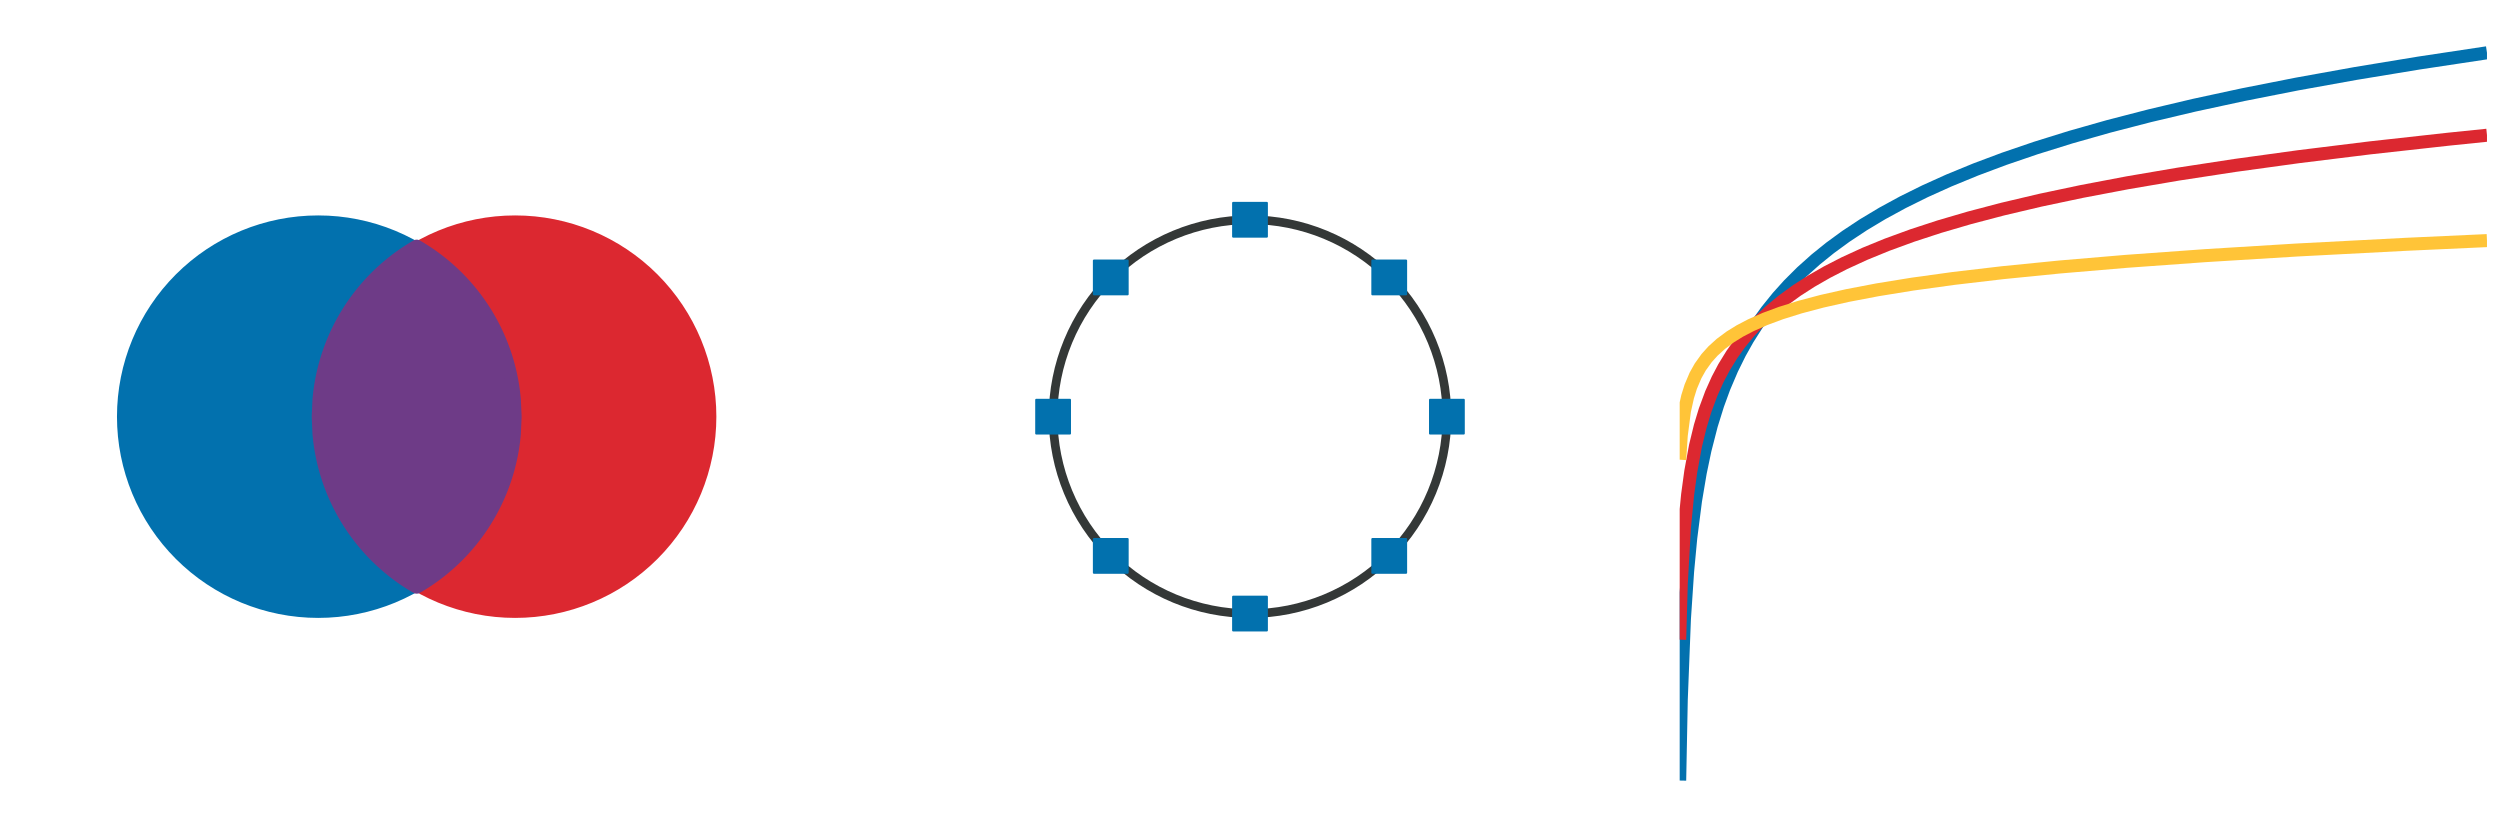
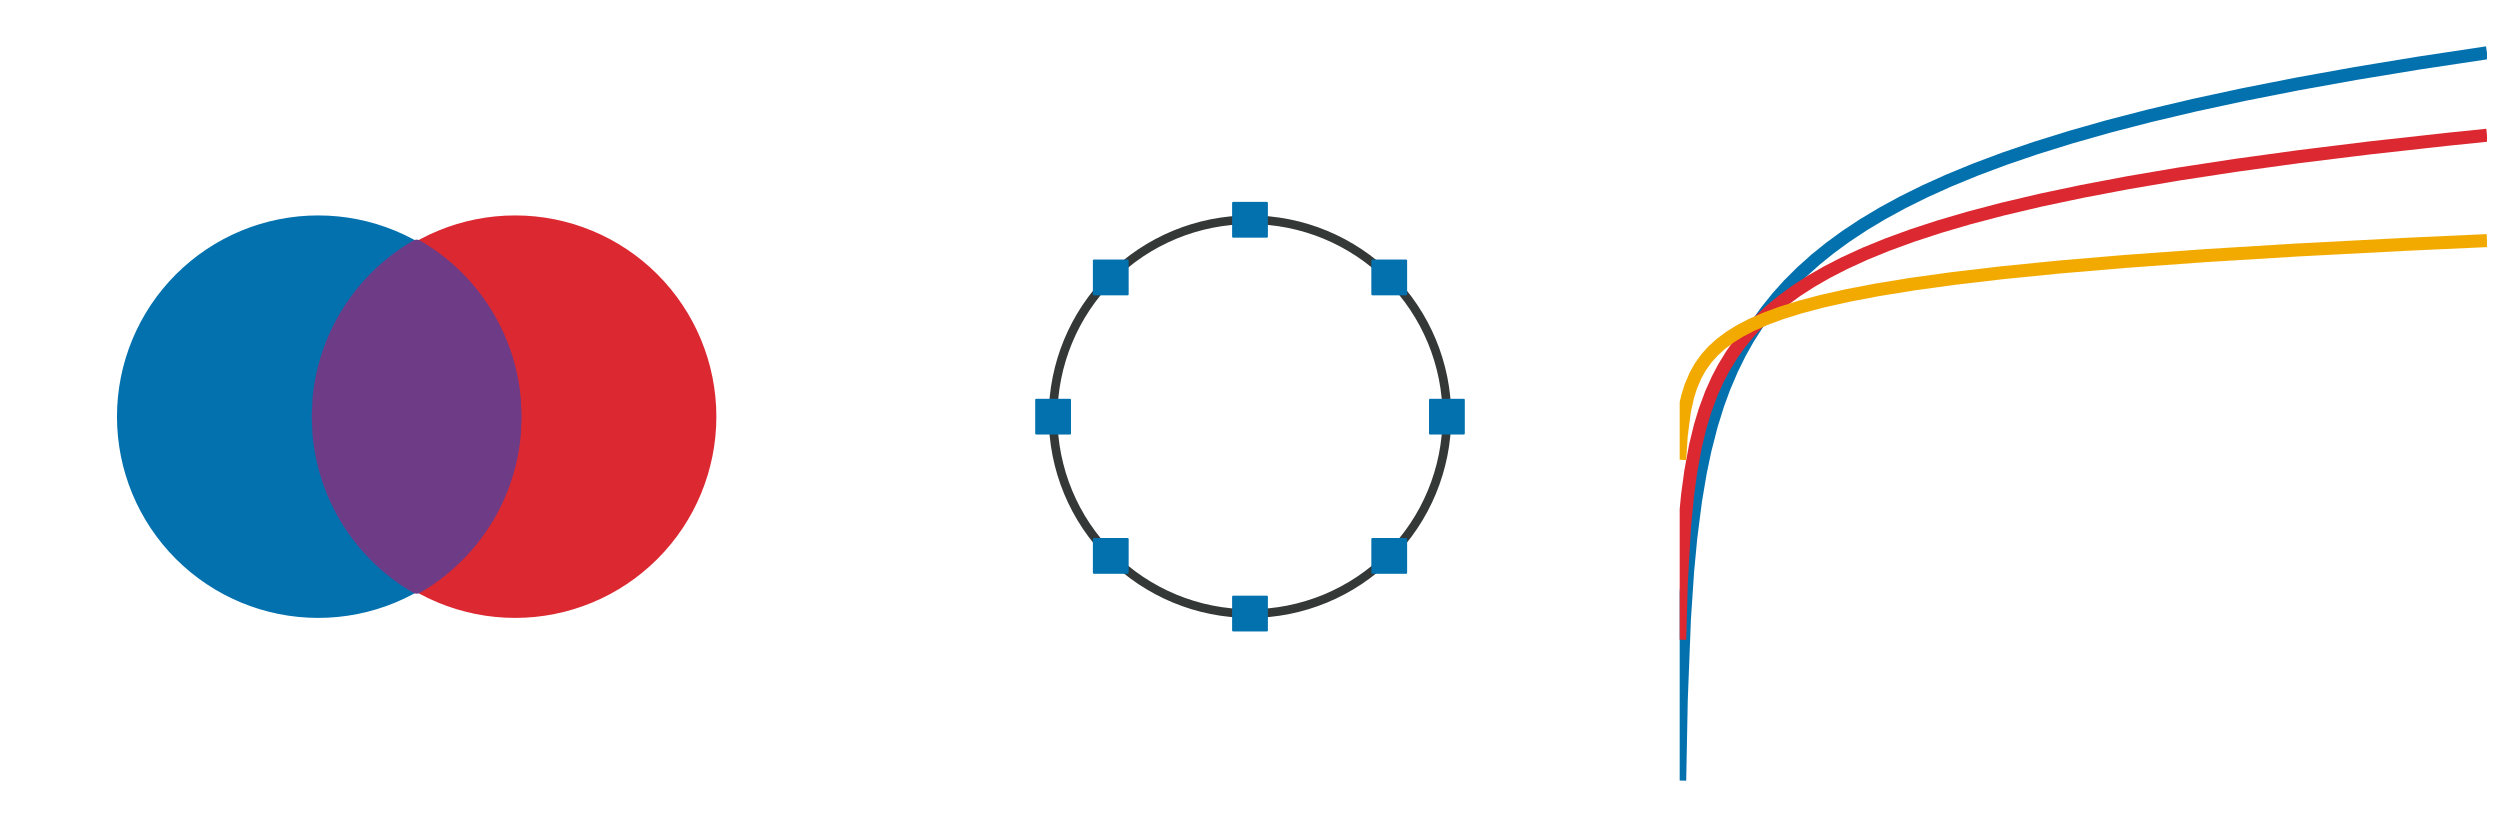
<svg xmlns="http://www.w3.org/2000/svg" xmlns:xlink="http://www.w3.org/1999/xlink" height="192pt" version="1.1" viewBox="0 0 576 192" width="576pt">
  <defs>
    <style type="text/css">*{stroke-linecap:butt;stroke-linejoin:round;}</style>
  </defs>
  <g id="figure_1">
    <g id="patch_1">
      <path d="M 0 192  L 576 192  L 576 0  L 0 0  z " style="fill:none;" />
    </g>
    <g id="axes_1">
      <g id="patch_2">
        <path d="M 3 186.731  L 189 186.731  L 189 5.269  L 3 5.269  z " style="fill:none;" />
      </g>
      <g id="patch_3">
-         <path clip-path="url(#p8ee87e5b85)" d="M 73.317 141.366  C 85.348 141.366 96.888 136.586 105.396 128.078  C 113.903 119.571 118.683 108.031 118.683 96  C 118.683 83.969 113.903 72.429 105.396 63.922  C 96.888 55.414 85.348 50.634 73.317 50.634  C 61.286 50.634 49.746 55.414 41.239 63.922  C 32.731 72.429 27.951 83.969 27.951 96  C 27.951 108.031 32.731 119.571 41.239 128.078  C 49.746 136.586 61.286 141.366 73.317 141.366  z " style="fill:#0271ae;stroke:#0271ae;stroke-linejoin:miter;stroke-width:2;" />
+         <path clip-path="url(#p78b657603f)" d="M 73.317 141.366  C 85.348 141.366 96.888 136.586 105.396 128.078  C 113.903 119.571 118.683 108.031 118.683 96  C 118.683 83.969 113.903 72.429 105.396 63.922  C 96.888 55.414 85.348 50.634 73.317 50.634  C 61.286 50.634 49.746 55.414 41.239 63.922  C 32.731 72.429 27.951 83.969 27.951 96  C 27.951 108.031 32.731 119.571 41.239 128.078  C 49.746 136.586 61.286 141.366 73.317 141.366  z " style="fill:#0271ae;stroke:#0271ae;stroke-linejoin:miter;stroke-width:2;" />
      </g>
      <g id="patch_4">
-         <path clip-path="url(#p8ee87e5b85)" d="M 118.683 141.366  C 130.714 141.366 142.254 136.586 150.761 128.078  C 159.269 119.571 164.049 108.031 164.049 96  C 164.049 83.969 159.269 72.429 150.761 63.922  C 142.254 55.414 130.714 50.634 118.683 50.634  C 106.652 50.634 95.112 55.414 86.604 63.922  C 78.097 72.429 73.317 83.969 73.317 96  C 73.317 108.031 78.097 119.571 86.604 128.078  C 95.112 136.586 106.652 141.366 118.683 141.366  z " style="fill:#dc2830;stroke:#dc2830;stroke-linejoin:miter;stroke-width:2;" />
+         <path clip-path="url(#p78b657603f)" d="M 118.683 141.366  C 130.714 141.366 142.254 136.586 150.761 128.078  C 159.269 119.571 164.049 108.031 164.049 96  C 164.049 83.969 159.269 72.429 150.761 63.922  C 142.254 55.414 130.714 50.634 118.683 50.634  C 106.652 50.634 95.112 55.414 86.604 63.922  C 78.097 72.429 73.317 83.969 73.317 96  C 73.317 108.031 78.097 119.571 86.604 128.078  C 95.112 136.586 106.652 141.366 118.683 141.366  z " style="fill:#dc2830;stroke:#dc2830;stroke-linejoin:miter;stroke-width:2;" />
      </g>
      <g id="matplotlib.axis_1" />
      <g id="matplotlib.axis_2" />
      <g id="PolyCollection_1">
        <defs>
-           <path d="M 73.317 -96  L 73.317 -96  L 73.494 -100.006  L 73.672 -101.66  L 73.849 -102.925  L 74.026 -103.988  L 74.203 -104.922  L 74.38 -105.764  L 74.558 -106.536  L 74.735 -107.252  L 74.912 -107.923  L 75.089 -108.556  L 75.266 -109.155  L 75.444 -109.727  L 75.621 -110.273  L 75.798 -110.797  L 75.975 -111.301  L 76.152 -111.787  L 76.33 -112.256  L 76.507 -112.71  L 76.684 -113.151  L 76.861 -113.579  L 77.039 -113.994  L 77.216 -114.399  L 77.393 -114.793  L 77.57 -115.178  L 77.747 -115.553  L 77.925 -115.92  L 78.102 -116.279  L 78.279 -116.63  L 78.456 -116.973  L 78.633 -117.309  L 78.811 -117.639  L 78.988 -117.963  L 79.165 -118.28  L 79.342 -118.591  L 79.519 -118.897  L 79.697 -119.198  L 79.874 -119.493  L 80.051 -119.783  L 80.228 -120.069  L 80.406 -120.349  L 80.583 -120.626  L 80.76 -120.898  L 80.937 -121.166  L 81.114 -121.429  L 81.292 -121.689  L 81.469 -121.945  L 81.646 -122.198  L 81.823 -122.446  L 82 -122.692  L 82.178 -122.934  L 82.355 -123.172  L 82.532 -123.407  L 82.709 -123.64  L 82.886 -123.869  L 83.064 -124.095  L 83.241 -124.318  L 83.418 -124.538  L 83.595 -124.756  L 83.773 -124.971  L 83.95 -125.183  L 84.127 -125.393  L 84.304 -125.6  L 84.481 -125.804  L 84.659 -126.007  L 84.836 -126.206  L 85.013 -126.404  L 85.19 -126.599  L 85.367 -126.792  L 85.545 -126.982  L 85.722 -127.171  L 85.899 -127.357  L 86.076 -127.541  L 86.253 -127.724  L 86.431 -127.904  L 86.608 -128.082  L 86.785 -128.258  L 86.962 -128.432  L 87.14 -128.605  L 87.317 -128.775  L 87.494 -128.944  L 87.671 -129.111  L 87.848 -129.276  L 88.026 -129.439  L 88.203 -129.601  L 88.38 -129.761  L 88.557 -129.919  L 88.734 -130.075  L 88.912 -130.23  L 89.089 -130.384  L 89.266 -130.535  L 89.443 -130.686  L 89.62 -130.834  L 89.798 -130.981  L 89.975 -131.127  L 90.152 -131.271  L 90.329 -131.414  L 90.506 -131.555  L 90.684 -131.694  L 90.861 -131.833  L 91.038 -131.97  L 91.215 -132.105  L 91.393 -132.239  L 91.57 -132.372  L 91.747 -132.504  L 91.924 -132.634  L 92.101 -132.762  L 92.279 -132.89  L 92.456 -133.016  L 92.633 -133.141  L 92.81 -133.265  L 92.987 -133.387  L 93.165 -133.508  L 93.342 -133.628  L 93.519 -133.747  L 93.696 -133.864  L 93.873 -133.981  L 94.051 -134.096  L 94.228 -134.21  L 94.405 -134.323  L 94.582 -134.435  L 94.76 -134.545  L 94.937 -134.655  L 95.114 -134.763  L 95.291 -134.87  L 95.468 -134.976  L 95.646 -135.081  L 95.823 -135.185  L 96 -135.288  L 96.177 -135.185  L 96.354 -135.081  L 96.532 -134.976  L 96.709 -134.87  L 96.886 -134.763  L 97.063 -134.655  L 97.24 -134.545  L 97.418 -134.435  L 97.595 -134.323  L 97.772 -134.21  L 97.949 -134.096  L 98.127 -133.981  L 98.304 -133.864  L 98.481 -133.747  L 98.658 -133.628  L 98.835 -133.508  L 99.013 -133.387  L 99.19 -133.265  L 99.367 -133.141  L 99.544 -133.016  L 99.721 -132.89  L 99.899 -132.762  L 100.076 -132.634  L 100.253 -132.504  L 100.43 -132.372  L 100.607 -132.239  L 100.785 -132.105  L 100.962 -131.97  L 101.139 -131.833  L 101.316 -131.694  L 101.494 -131.555  L 101.671 -131.414  L 101.848 -131.271  L 102.025 -131.127  L 102.202 -130.981  L 102.38 -130.834  L 102.557 -130.686  L 102.734 -130.535  L 102.911 -130.384  L 103.088 -130.23  L 103.266 -130.075  L 103.443 -129.919  L 103.62 -129.761  L 103.797 -129.601  L 103.974 -129.439  L 104.152 -129.276  L 104.329 -129.111  L 104.506 -128.944  L 104.683 -128.775  L 104.86 -128.605  L 105.038 -128.432  L 105.215 -128.258  L 105.392 -128.082  L 105.569 -127.904  L 105.747 -127.724  L 105.924 -127.541  L 106.101 -127.357  L 106.278 -127.171  L 106.455 -126.982  L 106.633 -126.792  L 106.81 -126.599  L 106.987 -126.404  L 107.164 -126.206  L 107.341 -126.007  L 107.519 -125.804  L 107.696 -125.6  L 107.873 -125.393  L 108.05 -125.183  L 108.227 -124.971  L 108.405 -124.756  L 108.582 -124.538  L 108.759 -124.318  L 108.936 -124.095  L 109.114 -123.869  L 109.291 -123.64  L 109.468 -123.407  L 109.645 -123.172  L 109.822 -122.934  L 110 -122.692  L 110.177 -122.446  L 110.354 -122.198  L 110.531 -121.945  L 110.708 -121.689  L 110.886 -121.429  L 111.063 -121.166  L 111.24 -120.898  L 111.417 -120.626  L 111.594 -120.349  L 111.772 -120.069  L 111.949 -119.783  L 112.126 -119.493  L 112.303 -119.198  L 112.481 -118.897  L 112.658 -118.591  L 112.835 -118.28  L 113.012 -117.963  L 113.189 -117.639  L 113.367 -117.309  L 113.544 -116.973  L 113.721 -116.63  L 113.898 -116.279  L 114.075 -115.92  L 114.253 -115.553  L 114.43 -115.178  L 114.607 -114.793  L 114.784 -114.399  L 114.961 -113.994  L 115.139 -113.579  L 115.316 -113.151  L 115.493 -112.71  L 115.67 -112.256  L 115.848 -111.787  L 116.025 -111.301  L 116.202 -110.797  L 116.379 -110.273  L 116.556 -109.727  L 116.734 -109.155  L 116.911 -108.556  L 117.088 -107.923  L 117.265 -107.252  L 117.442 -106.536  L 117.62 -105.764  L 117.797 -104.922  L 117.974 -103.988  L 118.151 -102.925  L 118.328 -101.66  L 118.506 -100.006  L 118.683 -96  L 118.683 -96  L 118.683 -96  L 118.506 -91.994  L 118.328 -90.34  L 118.151 -89.075  L 117.974 -88.012  L 117.797 -87.078  L 117.62 -86.236  L 117.442 -85.464  L 117.265 -84.748  L 117.088 -84.077  L 116.911 -83.444  L 116.734 -82.845  L 116.556 -82.273  L 116.379 -81.727  L 116.202 -81.203  L 116.025 -80.699  L 115.848 -80.213  L 115.67 -79.744  L 115.493 -79.29  L 115.316 -78.849  L 115.139 -78.421  L 114.961 -78.006  L 114.784 -77.601  L 114.607 -77.207  L 114.43 -76.822  L 114.253 -76.447  L 114.075 -76.08  L 113.898 -75.721  L 113.721 -75.37  L 113.544 -75.027  L 113.367 -74.691  L 113.189 -74.361  L 113.012 -74.037  L 112.835 -73.72  L 112.658 -73.409  L 112.481 -73.103  L 112.303 -72.802  L 112.126 -72.507  L 111.949 -72.217  L 111.772 -71.931  L 111.594 -71.651  L 111.417 -71.374  L 111.24 -71.102  L 111.063 -70.834  L 110.886 -70.571  L 110.708 -70.311  L 110.531 -70.055  L 110.354 -69.802  L 110.177 -69.554  L 110 -69.308  L 109.822 -69.066  L 109.645 -68.828  L 109.468 -68.593  L 109.291 -68.36  L 109.114 -68.131  L 108.936 -67.905  L 108.759 -67.682  L 108.582 -67.462  L 108.405 -67.244  L 108.227 -67.029  L 108.05 -66.817  L 107.873 -66.607  L 107.696 -66.4  L 107.519 -66.196  L 107.341 -65.993  L 107.164 -65.794  L 106.987 -65.596  L 106.81 -65.401  L 106.633 -65.208  L 106.455 -65.018  L 106.278 -64.829  L 106.101 -64.643  L 105.924 -64.459  L 105.747 -64.276  L 105.569 -64.096  L 105.392 -63.918  L 105.215 -63.742  L 105.038 -63.568  L 104.86 -63.395  L 104.683 -63.225  L 104.506 -63.056  L 104.329 -62.889  L 104.152 -62.724  L 103.974 -62.561  L 103.797 -62.399  L 103.62 -62.239  L 103.443 -62.081  L 103.266 -61.925  L 103.088 -61.77  L 102.911 -61.616  L 102.734 -61.465  L 102.557 -61.314  L 102.38 -61.166  L 102.202 -61.019  L 102.025 -60.873  L 101.848 -60.729  L 101.671 -60.586  L 101.494 -60.445  L 101.316 -60.306  L 101.139 -60.167  L 100.962 -60.03  L 100.785 -59.895  L 100.607 -59.761  L 100.43 -59.628  L 100.253 -59.496  L 100.076 -59.366  L 99.899 -59.238  L 99.721 -59.11  L 99.544 -58.984  L 99.367 -58.859  L 99.19 -58.735  L 99.013 -58.613  L 98.835 -58.492  L 98.658 -58.372  L 98.481 -58.253  L 98.304 -58.136  L 98.127 -58.019  L 97.949 -57.904  L 97.772 -57.79  L 97.595 -57.677  L 97.418 -57.565  L 97.24 -57.455  L 97.063 -57.345  L 96.886 -57.237  L 96.709 -57.13  L 96.532 -57.024  L 96.354 -56.919  L 96.177 -56.815  L 96 -56.712  L 95.823 -56.815  L 95.646 -56.919  L 95.468 -57.024  L 95.291 -57.13  L 95.114 -57.237  L 94.937 -57.345  L 94.76 -57.455  L 94.582 -57.565  L 94.405 -57.677  L 94.228 -57.79  L 94.051 -57.904  L 93.873 -58.019  L 93.696 -58.136  L 93.519 -58.253  L 93.342 -58.372  L 93.165 -58.492  L 92.987 -58.613  L 92.81 -58.735  L 92.633 -58.859  L 92.456 -58.984  L 92.279 -59.11  L 92.101 -59.238  L 91.924 -59.366  L 91.747 -59.496  L 91.57 -59.628  L 91.393 -59.761  L 91.215 -59.895  L 91.038 -60.03  L 90.861 -60.167  L 90.684 -60.306  L 90.506 -60.445  L 90.329 -60.586  L 90.152 -60.729  L 89.975 -60.873  L 89.798 -61.019  L 89.62 -61.166  L 89.443 -61.314  L 89.266 -61.465  L 89.089 -61.616  L 88.912 -61.77  L 88.734 -61.925  L 88.557 -62.081  L 88.38 -62.239  L 88.203 -62.399  L 88.026 -62.561  L 87.848 -62.724  L 87.671 -62.889  L 87.494 -63.056  L 87.317 -63.225  L 87.14 -63.395  L 86.962 -63.568  L 86.785 -63.742  L 86.608 -63.918  L 86.431 -64.096  L 86.253 -64.276  L 86.076 -64.459  L 85.899 -64.643  L 85.722 -64.829  L 85.545 -65.018  L 85.367 -65.208  L 85.19 -65.401  L 85.013 -65.596  L 84.836 -65.794  L 84.659 -65.993  L 84.481 -66.196  L 84.304 -66.4  L 84.127 -66.607  L 83.95 -66.817  L 83.773 -67.029  L 83.595 -67.244  L 83.418 -67.462  L 83.241 -67.682  L 83.064 -67.905  L 82.886 -68.131  L 82.709 -68.36  L 82.532 -68.593  L 82.355 -68.828  L 82.178 -69.066  L 82 -69.308  L 81.823 -69.554  L 81.646 -69.802  L 81.469 -70.055  L 81.292 -70.311  L 81.114 -70.571  L 80.937 -70.834  L 80.76 -71.102  L 80.583 -71.374  L 80.406 -71.651  L 80.228 -71.931  L 80.051 -72.217  L 79.874 -72.507  L 79.697 -72.802  L 79.519 -73.103  L 79.342 -73.409  L 79.165 -73.72  L 78.988 -74.037  L 78.811 -74.361  L 78.633 -74.691  L 78.456 -75.027  L 78.279 -75.37  L 78.102 -75.721  L 77.925 -76.08  L 77.747 -76.447  L 77.57 -76.822  L 77.393 -77.207  L 77.216 -77.601  L 77.039 -78.006  L 76.861 -78.421  L 76.684 -78.849  L 76.507 -79.29  L 76.33 -79.744  L 76.152 -80.213  L 75.975 -80.699  L 75.798 -81.203  L 75.621 -81.727  L 75.444 -82.273  L 75.266 -82.845  L 75.089 -83.444  L 74.912 -84.077  L 74.735 -84.748  L 74.558 -85.464  L 74.38 -86.236  L 74.203 -87.078  L 74.026 -88.012  L 73.849 -89.075  L 73.672 -90.34  L 73.494 -91.994  L 73.317 -96  z " id="md82aa38798" style="stroke:#6e3b87;stroke-width:3;" />
+           <path d="M 73.317 -96  L 73.317 -96  L 73.494 -100.006  L 73.672 -101.66  L 73.849 -102.925  L 74.026 -103.988  L 74.203 -104.922  L 74.38 -105.764  L 74.558 -106.536  L 74.735 -107.252  L 74.912 -107.923  L 75.089 -108.556  L 75.266 -109.155  L 75.444 -109.727  L 75.621 -110.273  L 75.798 -110.797  L 75.975 -111.301  L 76.152 -111.787  L 76.33 -112.256  L 76.507 -112.71  L 76.684 -113.151  L 76.861 -113.579  L 77.039 -113.994  L 77.216 -114.399  L 77.393 -114.793  L 77.57 -115.178  L 77.747 -115.553  L 77.925 -115.92  L 78.102 -116.279  L 78.279 -116.63  L 78.456 -116.973  L 78.633 -117.309  L 78.811 -117.639  L 78.988 -117.963  L 79.165 -118.28  L 79.342 -118.591  L 79.519 -118.897  L 79.697 -119.198  L 79.874 -119.493  L 80.051 -119.783  L 80.228 -120.069  L 80.406 -120.349  L 80.583 -120.626  L 80.76 -120.898  L 80.937 -121.166  L 81.114 -121.429  L 81.292 -121.689  L 81.469 -121.945  L 81.646 -122.198  L 81.823 -122.446  L 82 -122.692  L 82.178 -122.934  L 82.355 -123.172  L 82.532 -123.407  L 82.709 -123.64  L 82.886 -123.869  L 83.064 -124.095  L 83.241 -124.318  L 83.418 -124.538  L 83.595 -124.756  L 83.773 -124.971  L 83.95 -125.183  L 84.127 -125.393  L 84.304 -125.6  L 84.481 -125.804  L 84.659 -126.007  L 84.836 -126.206  L 85.013 -126.404  L 85.19 -126.599  L 85.367 -126.792  L 85.545 -126.982  L 85.722 -127.171  L 85.899 -127.357  L 86.076 -127.541  L 86.253 -127.724  L 86.431 -127.904  L 86.608 -128.082  L 86.785 -128.258  L 86.962 -128.432  L 87.14 -128.605  L 87.317 -128.775  L 87.494 -128.944  L 87.671 -129.111  L 87.848 -129.276  L 88.026 -129.439  L 88.203 -129.601  L 88.38 -129.761  L 88.557 -129.919  L 88.734 -130.075  L 88.912 -130.23  L 89.089 -130.384  L 89.266 -130.535  L 89.443 -130.686  L 89.62 -130.834  L 89.798 -130.981  L 89.975 -131.127  L 90.152 -131.271  L 90.329 -131.414  L 90.506 -131.555  L 90.684 -131.694  L 90.861 -131.833  L 91.038 -131.97  L 91.215 -132.105  L 91.393 -132.239  L 91.57 -132.372  L 91.747 -132.504  L 91.924 -132.634  L 92.101 -132.762  L 92.279 -132.89  L 92.456 -133.016  L 92.633 -133.141  L 92.81 -133.265  L 92.987 -133.387  L 93.165 -133.508  L 93.342 -133.628  L 93.519 -133.747  L 93.696 -133.864  L 93.873 -133.981  L 94.051 -134.096  L 94.228 -134.21  L 94.405 -134.323  L 94.582 -134.435  L 94.76 -134.545  L 94.937 -134.655  L 95.114 -134.763  L 95.291 -134.87  L 95.468 -134.976  L 95.646 -135.081  L 95.823 -135.185  L 96 -135.288  L 96.177 -135.185  L 96.354 -135.081  L 96.532 -134.976  L 96.709 -134.87  L 96.886 -134.763  L 97.063 -134.655  L 97.24 -134.545  L 97.418 -134.435  L 97.595 -134.323  L 97.772 -134.21  L 97.949 -134.096  L 98.127 -133.981  L 98.304 -133.864  L 98.481 -133.747  L 98.658 -133.628  L 98.835 -133.508  L 99.013 -133.387  L 99.19 -133.265  L 99.367 -133.141  L 99.544 -133.016  L 99.721 -132.89  L 99.899 -132.762  L 100.076 -132.634  L 100.253 -132.504  L 100.43 -132.372  L 100.607 -132.239  L 100.785 -132.105  L 100.962 -131.97  L 101.139 -131.833  L 101.316 -131.694  L 101.494 -131.555  L 101.671 -131.414  L 101.848 -131.271  L 102.025 -131.127  L 102.202 -130.981  L 102.38 -130.834  L 102.557 -130.686  L 102.734 -130.535  L 102.911 -130.384  L 103.088 -130.23  L 103.266 -130.075  L 103.443 -129.919  L 103.62 -129.761  L 103.797 -129.601  L 103.974 -129.439  L 104.152 -129.276  L 104.329 -129.111  L 104.506 -128.944  L 104.683 -128.775  L 104.86 -128.605  L 105.038 -128.432  L 105.215 -128.258  L 105.392 -128.082  L 105.569 -127.904  L 105.747 -127.724  L 105.924 -127.541  L 106.101 -127.357  L 106.278 -127.171  L 106.455 -126.982  L 106.633 -126.792  L 106.81 -126.599  L 106.987 -126.404  L 107.164 -126.206  L 107.341 -126.007  L 107.519 -125.804  L 107.696 -125.6  L 107.873 -125.393  L 108.05 -125.183  L 108.227 -124.971  L 108.405 -124.756  L 108.582 -124.538  L 108.759 -124.318  L 108.936 -124.095  L 109.114 -123.869  L 109.291 -123.64  L 109.468 -123.407  L 109.645 -123.172  L 109.822 -122.934  L 110 -122.692  L 110.177 -122.446  L 110.354 -122.198  L 110.531 -121.945  L 110.708 -121.689  L 110.886 -121.429  L 111.063 -121.166  L 111.24 -120.898  L 111.417 -120.626  L 111.594 -120.349  L 111.772 -120.069  L 111.949 -119.783  L 112.126 -119.493  L 112.303 -119.198  L 112.481 -118.897  L 112.658 -118.591  L 112.835 -118.28  L 113.012 -117.963  L 113.189 -117.639  L 113.367 -117.309  L 113.544 -116.973  L 113.721 -116.63  L 113.898 -116.279  L 114.075 -115.92  L 114.253 -115.553  L 114.43 -115.178  L 114.607 -114.793  L 114.784 -114.399  L 114.961 -113.994  L 115.139 -113.579  L 115.316 -113.151  L 115.493 -112.71  L 115.67 -112.256  L 115.848 -111.787  L 116.025 -111.301  L 116.202 -110.797  L 116.379 -110.273  L 116.556 -109.727  L 116.734 -109.155  L 116.911 -108.556  L 117.088 -107.923  L 117.265 -107.252  L 117.442 -106.536  L 117.62 -105.764  L 117.797 -104.922  L 117.974 -103.988  L 118.151 -102.925  L 118.328 -101.66  L 118.506 -100.006  L 118.683 -96  L 118.683 -96  L 118.683 -96  L 118.506 -91.994  L 118.328 -90.34  L 118.151 -89.075  L 117.974 -88.012  L 117.797 -87.078  L 117.62 -86.236  L 117.442 -85.464  L 117.265 -84.748  L 117.088 -84.077  L 116.911 -83.444  L 116.734 -82.845  L 116.556 -82.273  L 116.379 -81.727  L 116.202 -81.203  L 116.025 -80.699  L 115.848 -80.213  L 115.67 -79.744  L 115.493 -79.29  L 115.316 -78.849  L 115.139 -78.421  L 114.961 -78.006  L 114.784 -77.601  L 114.607 -77.207  L 114.43 -76.822  L 114.253 -76.447  L 114.075 -76.08  L 113.898 -75.721  L 113.721 -75.37  L 113.544 -75.027  L 113.367 -74.691  L 113.189 -74.361  L 113.012 -74.037  L 112.835 -73.72  L 112.658 -73.409  L 112.481 -73.103  L 112.303 -72.802  L 112.126 -72.507  L 111.949 -72.217  L 111.772 -71.931  L 111.594 -71.651  L 111.417 -71.374  L 111.24 -71.102  L 111.063 -70.834  L 110.886 -70.571  L 110.708 -70.311  L 110.531 -70.055  L 110.354 -69.802  L 110.177 -69.554  L 110 -69.308  L 109.822 -69.066  L 109.645 -68.828  L 109.468 -68.593  L 109.291 -68.36  L 109.114 -68.131  L 108.936 -67.905  L 108.759 -67.682  L 108.582 -67.462  L 108.405 -67.244  L 108.227 -67.029  L 108.05 -66.817  L 107.873 -66.607  L 107.696 -66.4  L 107.519 -66.196  L 107.341 -65.993  L 107.164 -65.794  L 106.987 -65.596  L 106.81 -65.401  L 106.633 -65.208  L 106.455 -65.018  L 106.278 -64.829  L 106.101 -64.643  L 105.924 -64.459  L 105.747 -64.276  L 105.569 -64.096  L 105.392 -63.918  L 105.215 -63.742  L 105.038 -63.568  L 104.86 -63.395  L 104.683 -63.225  L 104.506 -63.056  L 104.329 -62.889  L 104.152 -62.724  L 103.974 -62.561  L 103.797 -62.399  L 103.62 -62.239  L 103.443 -62.081  L 103.266 -61.925  L 103.088 -61.77  L 102.911 -61.616  L 102.734 -61.465  L 102.557 -61.314  L 102.38 -61.166  L 102.202 -61.019  L 102.025 -60.873  L 101.848 -60.729  L 101.671 -60.586  L 101.494 -60.445  L 101.316 -60.306  L 101.139 -60.167  L 100.962 -60.03  L 100.785 -59.895  L 100.607 -59.761  L 100.43 -59.628  L 100.253 -59.496  L 100.076 -59.366  L 99.899 -59.238  L 99.721 -59.11  L 99.544 -58.984  L 99.367 -58.859  L 99.19 -58.735  L 99.013 -58.613  L 98.835 -58.492  L 98.658 -58.372  L 98.481 -58.253  L 98.304 -58.136  L 98.127 -58.019  L 97.949 -57.904  L 97.772 -57.79  L 97.595 -57.677  L 97.418 -57.565  L 97.24 -57.455  L 97.063 -57.345  L 96.886 -57.237  L 96.709 -57.13  L 96.532 -57.024  L 96.354 -56.919  L 96.177 -56.815  L 96 -56.712  L 95.823 -56.815  L 95.646 -56.919  L 95.468 -57.024  L 95.291 -57.13  L 95.114 -57.237  L 94.937 -57.345  L 94.76 -57.455  L 94.582 -57.565  L 94.405 -57.677  L 94.228 -57.79  L 94.051 -57.904  L 93.873 -58.019  L 93.696 -58.136  L 93.519 -58.253  L 93.342 -58.372  L 93.165 -58.492  L 92.987 -58.613  L 92.81 -58.735  L 92.633 -58.859  L 92.456 -58.984  L 92.279 -59.11  L 92.101 -59.238  L 91.924 -59.366  L 91.747 -59.496  L 91.57 -59.628  L 91.393 -59.761  L 91.215 -59.895  L 91.038 -60.03  L 90.861 -60.167  L 90.684 -60.306  L 90.506 -60.445  L 90.329 -60.586  L 90.152 -60.729  L 89.975 -60.873  L 89.798 -61.019  L 89.62 -61.166  L 89.443 -61.314  L 89.266 -61.465  L 89.089 -61.616  L 88.912 -61.77  L 88.734 -61.925  L 88.557 -62.081  L 88.38 -62.239  L 88.203 -62.399  L 88.026 -62.561  L 87.848 -62.724  L 87.671 -62.889  L 87.494 -63.056  L 87.317 -63.225  L 87.14 -63.395  L 86.962 -63.568  L 86.785 -63.742  L 86.608 -63.918  L 86.431 -64.096  L 86.253 -64.276  L 86.076 -64.459  L 85.899 -64.643  L 85.722 -64.829  L 85.545 -65.018  L 85.367 -65.208  L 85.19 -65.401  L 85.013 -65.596  L 84.836 -65.794  L 84.659 -65.993  L 84.481 -66.196  L 84.304 -66.4  L 84.127 -66.607  L 83.95 -66.817  L 83.773 -67.029  L 83.595 -67.244  L 83.418 -67.462  L 83.241 -67.682  L 83.064 -67.905  L 82.886 -68.131  L 82.709 -68.36  L 82.532 -68.593  L 82.355 -68.828  L 82.178 -69.066  L 82 -69.308  L 81.823 -69.554  L 81.646 -69.802  L 81.469 -70.055  L 81.292 -70.311  L 81.114 -70.571  L 80.937 -70.834  L 80.76 -71.102  L 80.583 -71.374  L 80.406 -71.651  L 80.228 -71.931  L 80.051 -72.217  L 79.874 -72.507  L 79.697 -72.802  L 79.519 -73.103  L 79.342 -73.409  L 79.165 -73.72  L 78.988 -74.037  L 78.811 -74.361  L 78.633 -74.691  L 78.456 -75.027  L 78.279 -75.37  L 78.102 -75.721  L 77.925 -76.08  L 77.747 -76.447  L 77.57 -76.822  L 77.393 -77.207  L 77.216 -77.601  L 77.039 -78.006  L 76.861 -78.421  L 76.684 -78.849  L 76.507 -79.29  L 76.33 -79.744  L 76.152 -80.213  L 75.975 -80.699  L 75.798 -81.203  L 75.621 -81.727  L 75.444 -82.273  L 75.266 -82.845  L 75.089 -83.444  L 74.912 -84.077  L 74.735 -84.748  L 74.558 -85.464  L 74.38 -86.236  L 74.203 -87.078  L 74.026 -88.012  L 73.849 -89.075  L 73.672 -90.34  L 73.494 -91.994  L 73.317 -96  z " id="mde4c2d5587" style="stroke:#6e3b87;stroke-width:3;" />
        </defs>
-         <g clip-path="url(#p8ee87e5b85)">
-           <use style="fill:#6e3b87;stroke:#6e3b87;stroke-width:3;" x="0" xlink:href="#md82aa38798" y="192" />
+         <g clip-path="url(#p78b657603f)">
+           <use style="fill:#6e3b87;stroke:#6e3b87;stroke-width:3;" x="0" xlink:href="#mde4c2d5587" y="192" />
        </g>
      </g>
    </g>
    <g id="axes_2">
      <g id="patch_5">
        <path d="M 195 145.902  L 381 145.902  L 381 46.098  L 195 46.098  z " style="fill:none;" />
      </g>
      <g id="patch_6">
-         <path clip-path="url(#p467775de02)" d="M 288 141.366  C 300.031 141.366 311.571 136.586 320.078 128.078  C 328.586 119.571 333.366 108.031 333.366 96  C 333.366 83.969 328.586 72.429 320.078 63.922  C 311.571 55.414 300.031 50.634 288 50.634  C 275.969 50.634 264.429 55.414 255.922 63.922  C 247.414 72.429 242.634 83.969 242.634 96  C 242.634 108.031 247.414 119.571 255.922 128.078  C 264.429 136.586 275.969 141.366 288 141.366  z " style="fill:none;stroke:#343837;stroke-linejoin:miter;stroke-width:2;" />
+         <path clip-path="url(#p87bdc09533)" d="M 288 141.366  C 300.031 141.366 311.571 136.586 320.078 128.078  C 328.586 119.571 333.366 108.031 333.366 96  C 333.366 83.969 328.586 72.429 320.078 63.922  C 311.571 55.414 300.031 50.634 288 50.634  C 275.969 50.634 264.429 55.414 255.922 63.922  C 247.414 72.429 242.634 83.969 242.634 96  C 242.634 108.031 247.414 119.571 255.922 128.078  C 264.429 136.586 275.969 141.366 288 141.366  z " style="fill:none;stroke:#343837;stroke-linejoin:miter;stroke-width:2;" />
      </g>
      <g id="matplotlib.axis_3" />
      <g id="matplotlib.axis_4" />
      <g id="PathCollection_1">
        <defs>
-           <path d="M -3.873 3.873  L 3.873 3.873  L 3.873 -3.873  L -3.873 -3.873  z " id="m4d6df1aed8" style="stroke:#0271ae;stroke-width:0.5;" />
+           <path d="M -3.873 3.873  L 3.873 3.873  L 3.873 -3.873  L -3.873 -3.873  z " id="mda504bbb6f" style="stroke:#0271ae;stroke-width:0.5;" />
        </defs>
-         <g clip-path="url(#p467775de02)">
-           <use style="fill:#0271ae;stroke:#0271ae;stroke-width:0.5;" x="333.366" xlink:href="#m4d6df1aed8" y="96" />
-           <use style="fill:#0271ae;stroke:#0271ae;stroke-width:0.5;" x="320.078" xlink:href="#m4d6df1aed8" y="63.922" />
-           <use style="fill:#0271ae;stroke:#0271ae;stroke-width:0.5;" x="288" xlink:href="#m4d6df1aed8" y="50.634" />
-           <use style="fill:#0271ae;stroke:#0271ae;stroke-width:0.5;" x="255.922" xlink:href="#m4d6df1aed8" y="63.922" />
-           <use style="fill:#0271ae;stroke:#0271ae;stroke-width:0.5;" x="242.634" xlink:href="#m4d6df1aed8" y="96" />
-           <use style="fill:#0271ae;stroke:#0271ae;stroke-width:0.5;" x="255.922" xlink:href="#m4d6df1aed8" y="128.078" />
-           <use style="fill:#0271ae;stroke:#0271ae;stroke-width:0.5;" x="288" xlink:href="#m4d6df1aed8" y="141.366" />
-           <use style="fill:#0271ae;stroke:#0271ae;stroke-width:0.5;" x="320.078" xlink:href="#m4d6df1aed8" y="128.078" />
+         <g clip-path="url(#p87bdc09533)">
+           <use style="fill:#0271ae;stroke:#0271ae;stroke-width:0.5;" x="333.366" xlink:href="#mda504bbb6f" y="96" />
+           <use style="fill:#0271ae;stroke:#0271ae;stroke-width:0.5;" x="320.078" xlink:href="#mda504bbb6f" y="63.922" />
+           <use style="fill:#0271ae;stroke:#0271ae;stroke-width:0.5;" x="288" xlink:href="#mda504bbb6f" y="50.634" />
+           <use style="fill:#0271ae;stroke:#0271ae;stroke-width:0.5;" x="255.922" xlink:href="#mda504bbb6f" y="63.922" />
+           <use style="fill:#0271ae;stroke:#0271ae;stroke-width:0.5;" x="242.634" xlink:href="#mda504bbb6f" y="96" />
+           <use style="fill:#0271ae;stroke:#0271ae;stroke-width:0.5;" x="255.922" xlink:href="#mda504bbb6f" y="128.078" />
+           <use style="fill:#0271ae;stroke:#0271ae;stroke-width:0.5;" x="288" xlink:href="#mda504bbb6f" y="141.366" />
+           <use style="fill:#0271ae;stroke:#0271ae;stroke-width:0.5;" x="320.078" xlink:href="#mda504bbb6f" y="128.078" />
        </g>
      </g>
    </g>
    <g id="axes_3">
      <g id="patch_7">
        <path d="M 387 188.221  L 573 188.221  L 573 3.779  L 387 3.779  z " style="fill:none;" />
      </g>
      <g id="matplotlib.axis_5" />
      <g id="matplotlib.axis_6" />
      <g id="line2d_1">
-         <path clip-path="url(#p8bdcab0ac2)" d="M 387 179.838  L 387.365 161.201  L 388.094 142.565  L 388.824 131.663  L 389.553 123.928  L 390.647 115.366  L 391.741 108.882  L 392.836 103.662  L 394.294 97.981  L 395.753 93.293  L 397.212 89.302  L 399.036 85.026  L 400.859 81.337  L 402.683 78.093  L 404.871 74.656  L 407.059 71.609  L 409.612 68.443  L 412.165 65.61  L 415.083 62.7  L 418.365 59.764  L 421.647 57.117  L 425.294 54.453  L 429.306 51.799  L 433.682 49.173  L 438.424 46.592  L 443.53 44.064  L 449 41.595  L 455.2 39.047  L 461.765 36.589  L 469.059 34.097  L 477.082 31.6  L 485.835 29.116  L 495.318 26.662  L 505.529 24.247  L 516.835 21.805  L 529.235 19.359  L 542.729 16.928  L 557.317 14.526  L 573 12.162  L 573 12.162  " style="fill:none;stroke:#0271ae;stroke-linejoin:miter;stroke-width:3;" />
+         <path clip-path="url(#p974f4cc148)" d="M 387 179.838  L 387.365 161.201  L 388.094 142.565  L 388.824 131.663  L 389.553 123.928  L 390.647 115.366  L 391.741 108.882  L 392.836 103.662  L 394.294 97.981  L 395.753 93.293  L 397.212 89.302  L 399.036 85.026  L 400.859 81.337  L 402.683 78.093  L 404.871 74.656  L 407.059 71.609  L 409.612 68.443  L 412.165 65.61  L 415.083 62.7  L 418.365 59.764  L 421.647 57.117  L 425.294 54.453  L 429.306 51.799  L 433.682 49.173  L 438.424 46.592  L 443.53 44.064  L 449 41.595  L 455.2 39.047  L 461.765 36.589  L 469.059 34.097  L 477.082 31.6  L 485.835 29.116  L 495.318 26.662  L 505.529 24.247  L 516.835 21.805  L 529.235 19.359  L 542.729 16.928  L 557.317 14.526  L 573 12.162  L 573 12.162  " style="fill:none;stroke:#0271ae;stroke-linejoin:miter;stroke-width:3;" />
      </g>
      <g id="line2d_2">
-         <path clip-path="url(#p8bdcab0ac2)" d="M 387 147.383  L 387.365 134.465  L 388.094 121.547  L 388.824 113.991  L 389.553 108.63  L 390.647 102.695  L 391.741 98.2  L 392.836 94.582  L 394.294 90.644  L 395.753 87.395  L 397.212 84.629  L 399.036 81.664  L 400.859 79.107  L 403.047 76.44  L 405.235 74.108  L 407.788 71.711  L 410.706 69.303  L 413.988 66.92  L 417.271 64.808  L 420.918 62.712  L 424.93 60.65  L 429.671 58.474  L 434.777 56.385  L 440.612 54.253  L 446.812 52.226  L 453.741 50.195  L 461.4 48.181  L 470.153 46.118  L 479.635 44.114  L 490.212 42.106  L 501.882 40.116  L 515.012 38.106  L 529.6 36.1  L 546.012 34.075  L 564.247 32.056  L 573 31.159  L 573 31.159  " style="fill:none;stroke:#dc2830;stroke-linejoin:miter;stroke-width:3;" />
+         <path clip-path="url(#p974f4cc148)" d="M 387 147.383  L 387.365 134.465  L 388.094 121.547  L 388.824 113.991  L 389.553 108.63  L 390.647 102.695  L 391.741 98.2  L 392.836 94.582  L 394.294 90.644  L 395.753 87.395  L 397.212 84.629  L 399.036 81.664  L 400.859 79.107  L 403.047 76.44  L 405.235 74.108  L 407.788 71.711  L 410.706 69.303  L 413.988 66.92  L 417.271 64.808  L 420.918 62.712  L 424.93 60.65  L 429.671 58.474  L 434.777 56.385  L 440.612 54.253  L 446.812 52.226  L 453.741 50.195  L 461.4 48.181  L 470.153 46.118  L 479.635 44.114  L 490.212 42.106  L 501.882 40.116  L 515.012 38.106  L 529.6 36.1  L 546.012 34.075  L 564.247 32.056  L 573 31.159  L 573 31.159  " style="fill:none;stroke:#dc2830;stroke-linejoin:miter;stroke-width:3;" />
      </g>
      <g id="line2d_3">
-         <path clip-path="url(#p8bdcab0ac2)" d="M 387 105.91  L 387.365 100.3  L 388.094 94.69  L 388.824 91.408  L 389.553 89.08  L 390.647 86.502  L 391.741 84.55  L 393.2 82.516  L 394.659 80.892  L 396.483 79.235  L 398.671 77.61  L 400.859 76.258  L 403.412 74.922  L 406.694 73.476  L 410.341 72.124  L 414.718 70.753  L 419.824 69.401  L 425.659 68.09  L 432.588 66.767  L 440.612 65.464  L 450.094 64.154  L 461.4 62.827  L 474.529 61.518  L 489.847 60.218  L 508.082 58.901  L 529.235 57.601  L 554.4 56.286  L 573 55.435  L 573 55.435  " style="fill:none;stroke:#ffc438;stroke-linejoin:miter;stroke-width:3;" />
+         <path clip-path="url(#p974f4cc148)" d="M 387 105.91  L 387.365 100.3  L 388.094 94.69  L 388.824 91.408  L 389.553 89.08  L 390.647 86.502  L 391.741 84.55  L 393.2 82.516  L 394.659 80.892  L 396.483 79.235  L 398.671 77.61  L 400.859 76.258  L 403.412 74.922  L 406.694 73.476  L 410.341 72.124  L 414.718 70.753  L 419.824 69.401  L 425.659 68.09  L 432.588 66.767  L 440.612 65.464  L 450.094 64.154  L 461.4 62.827  L 474.529 61.518  L 489.847 60.218  L 508.082 58.901  L 529.235 57.601  L 554.4 56.286  L 573 55.435  L 573 55.435  " style="fill:none;stroke:#f2aa00;stroke-linejoin:miter;stroke-width:3;" />
      </g>
    </g>
  </g>
  <defs>
-     <clipPath id="p8ee87e5b85">
+     <clipPath id="p78b657603f">
      <rect height="181.463" width="186" x="3" y="5.269" />
    </clipPath>
-     <clipPath id="p467775de02">
+     <clipPath id="p87bdc09533">
      <rect height="99.805" width="186" x="195" y="46.098" />
    </clipPath>
-     <clipPath id="p8bdcab0ac2">
+     <clipPath id="p974f4cc148">
      <rect height="184.443" width="186" x="387" y="3.779" />
    </clipPath>
  </defs>
</svg>
